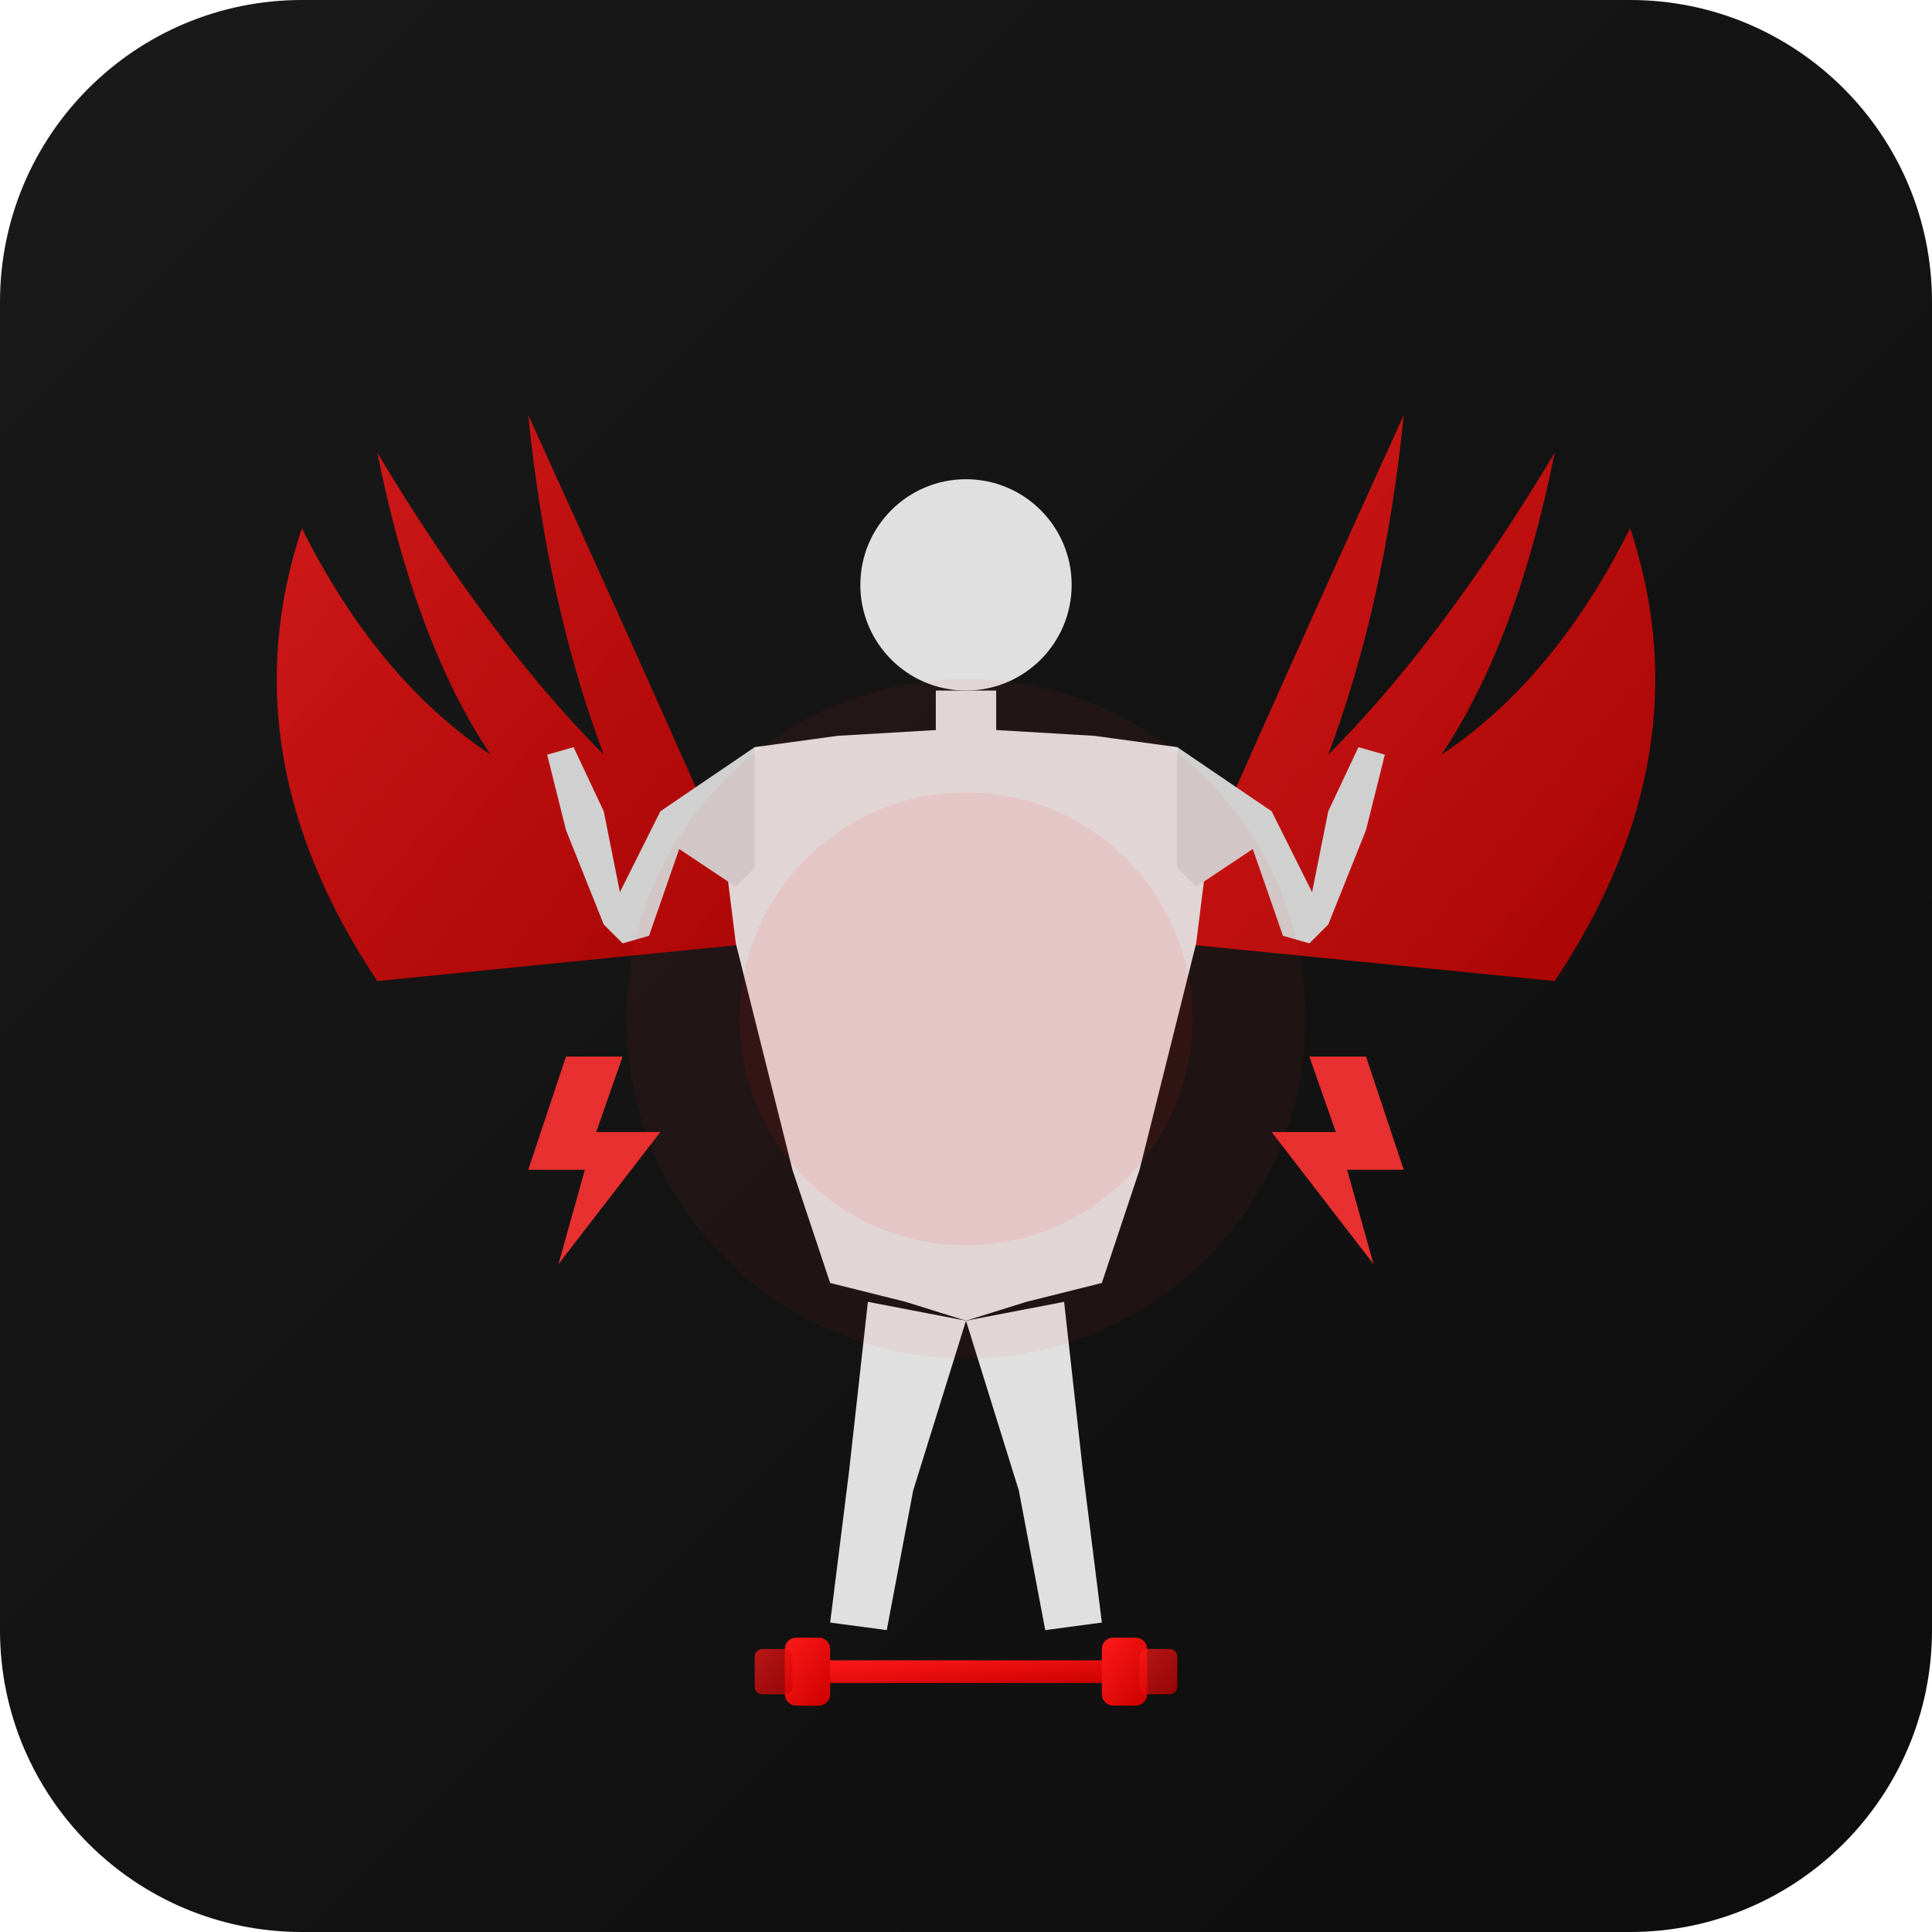
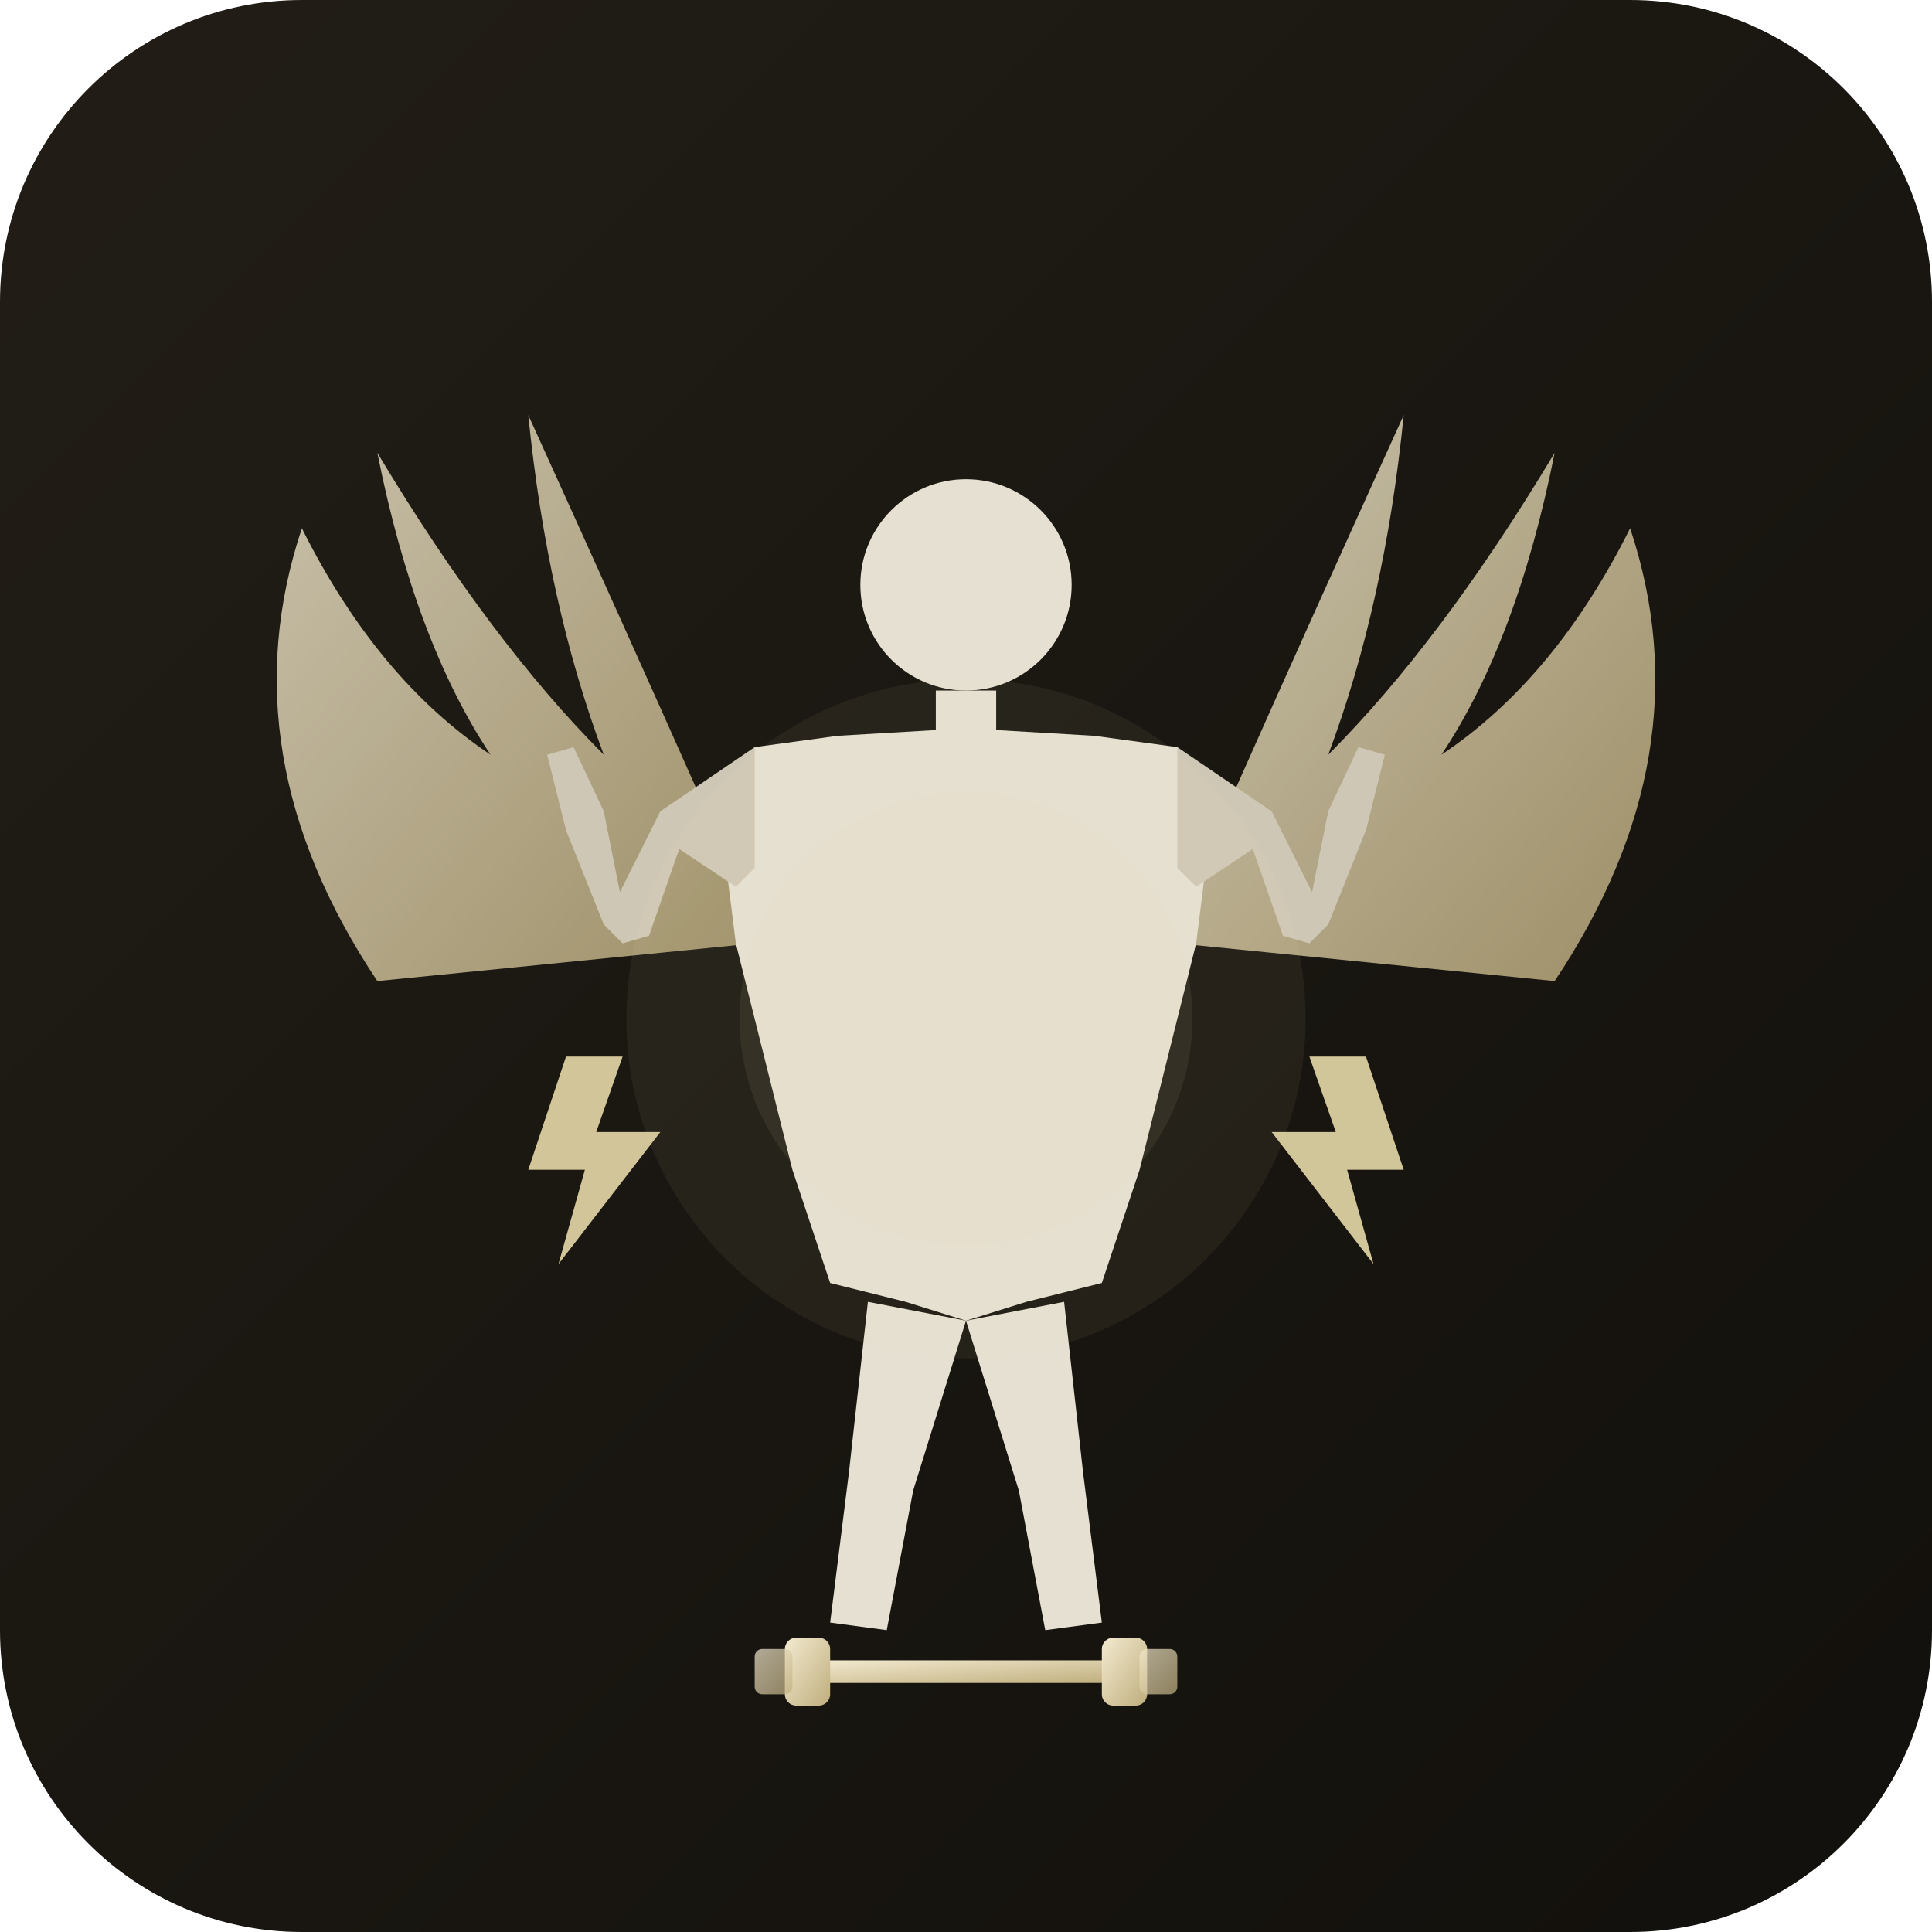
<svg xmlns="http://www.w3.org/2000/svg" viewBox="0 0 512 512" width="512" height="512">
  <defs>
-     <linearGradient id="redGlow" x1="0%" y1="0%" x2="100%" y2="100%">
-       <stop offset="0%" stop-color="#ff1a1a" />
-       <stop offset="100%" stop-color="#cc0000" />
+     <linearGradient id="goldGlow" x1="0%" y1="0%" x2="100%" y2="100%">
+       <stop offset="0%" stop-color="#f3ead0" />
+       <stop offset="100%" stop-color="#bfae7d" />
    </linearGradient>
-     <linearGradient id="darkRed" x1="0%" y1="0%" x2="100%" y2="100%">
-       <stop offset="0%" stop-color="#1a1a1a" />
-       <stop offset="100%" stop-color="#0d0d0d" />
+     <linearGradient id="darkGold" x1="0%" y1="0%" x2="100%" y2="100%">
+       <stop offset="0%" stop-color="#221e17" />
+       <stop offset="100%" stop-color="#12100c" />
    </linearGradient>
  </defs>
-   <rect width="512" height="512" rx="80" fill="url(#darkRed)" />
-   <path d="M100 260 Q60 200 80 140 Q100 180 130 200 Q110 170 100 120 Q130 170 160 200 Q145 160 140 110 Q165 165 185 210 L200 250 Z" fill="url(#redGlow)" opacity="0.8" />
-   <path d="M412 260 Q452 200 432 140 Q412 180 382 200 Q402 170 412 120 Q382 170 352 200 Q367 160 372 110 Q347 165 327 210 L312 250 Z" fill="url(#redGlow)" opacity="0.8" />
-   <circle cx="256" cy="155" r="28" fill="#e0e0e0" />
-   <rect x="248" y="183" width="16" height="15" fill="#e0e0e0" />
-   <path d="M200 198 L190 210 L195 250 L210 310 L220 340 L240 345 L256 350 L272 345 L292 340 L302 310 L317 250 L322 210 L312 198 L290 195 L256 193 L222 195 Z" fill="#e0e0e0" />
-   <path d="M200 198 L175 215 L160 245 L165 250 L172 248 L180 225 L195 235 L200 230 Z" fill="#d0d0d0" />
-   <path d="M160 245 L150 220 L145 200 L152 198 L160 215 L165 240 Z" fill="#d0d0d0" />
-   <path d="M312 198 L337 215 L352 245 L347 250 L340 248 L332 225 L317 235 L312 230 Z" fill="#d0d0d0" />
-   <path d="M352 245 L362 220 L367 200 L360 198 L352 215 L347 240 Z" fill="#d0d0d0" />
-   <path d="M230 345 L225 390 L220 430 L235 432 L242 395 L256 350" fill="#e0e0e0" />
-   <path d="M282 345 L287 390 L292 430 L277 432 L270 395 L256 350" fill="#e0e0e0" />
-   <rect x="216" y="440" width="80" height="6" rx="3" fill="url(#redGlow)" />
-   <rect x="208" y="434" width="12" height="18" rx="3" fill="url(#redGlow)" />
-   <rect x="200" y="437" width="10" height="12" rx="2" fill="url(#redGlow)" opacity="0.7" />
-   <rect x="292" y="434" width="12" height="18" rx="3" fill="url(#redGlow)" />
-   <rect x="302" y="437" width="10" height="12" rx="2" fill="url(#redGlow)" opacity="0.7" />
-   <path d="M150 280 L165 280 L158 300 L175 300 L148 335 L155 310 L140 310 Z" fill="#ff3333" opacity="0.9" />
-   <path d="M362 280 L347 280 L354 300 L337 300 L364 335 L357 310 L372 310 Z" fill="#ff3333" opacity="0.9" />
-   <circle cx="256" cy="270" r="90" fill="#ff1a1a" opacity="0.06" />
-   <circle cx="256" cy="270" r="60" fill="#ff1a1a" opacity="0.08" />
+   <rect width="512" height="512" rx="80" fill="url(#darkGold)" />
+   <path d="M100 260 Q60 200 80 140 Q100 180 130 200 Q110 170 100 120 Q130 170 160 200 Q145 160 140 110 Q165 165 185 210 L200 250 Z" fill="url(#goldGlow)" opacity="0.8" />
+   <path d="M412 260 Q452 200 432 140 Q412 180 382 200 Q402 170 412 120 Q382 170 352 200 Q367 160 372 110 Q347 165 327 210 L312 250 Z" fill="url(#goldGlow)" opacity="0.8" />
+   <circle cx="256" cy="155" r="28" fill="#e6e0d2" />
+   <rect x="248" y="183" width="16" height="15" fill="#e6e0d2" />
+   <path d="M200 198 L190 210 L195 250 L210 310 L220 340 L240 345 L256 350 L272 345 L292 340 L302 310 L317 250 L322 210 L312 198 L290 195 L256 193 L222 195 Z" fill="#e6e0d2" />
+   <path d="M200 198 L175 215 L160 245 L165 250 L172 248 L180 225 L195 235 L200 230 Z" fill="#cfc7b6" />
+   <path d="M160 245 L150 220 L145 200 L152 198 L160 215 L165 240 Z" fill="#cfc7b6" />
+   <path d="M312 198 L337 215 L352 245 L347 250 L340 248 L332 225 L317 235 L312 230 Z" fill="#cfc7b6" />
+   <path d="M352 245 L362 220 L367 200 L360 198 L352 215 L347 240 Z" fill="#cfc7b6" />
+   <path d="M230 345 L225 390 L220 430 L235 432 L242 395 L256 350" fill="#e6e0d2" />
+   <path d="M282 345 L287 390 L292 430 L277 432 L270 395 L256 350" fill="#e6e0d2" />
+   <rect x="216" y="440" width="80" height="6" rx="3" fill="url(#goldGlow)" />
+   <rect x="208" y="434" width="12" height="18" rx="3" fill="url(#goldGlow)" />
+   <rect x="200" y="437" width="10" height="12" rx="2" fill="url(#goldGlow)" opacity="0.7" />
+   <rect x="292" y="434" width="12" height="18" rx="3" fill="url(#goldGlow)" />
+   <rect x="302" y="437" width="10" height="12" rx="2" fill="url(#goldGlow)" opacity="0.7" />
+   <path d="M150 280 L165 280 L158 300 L175 300 L148 335 L155 310 L140 310 Z" fill="#e6d8a8" opacity="0.9" />
+   <path d="M362 280 L347 280 L354 300 L337 300 L364 335 L357 310 L372 310 Z" fill="#e6d8a8" opacity="0.9" />
+   <circle cx="256" cy="270" r="90" fill="#e6d8a8" opacity="0.06" />
+   <circle cx="256" cy="270" r="60" fill="#e6d8a8" opacity="0.08" />
</svg>
